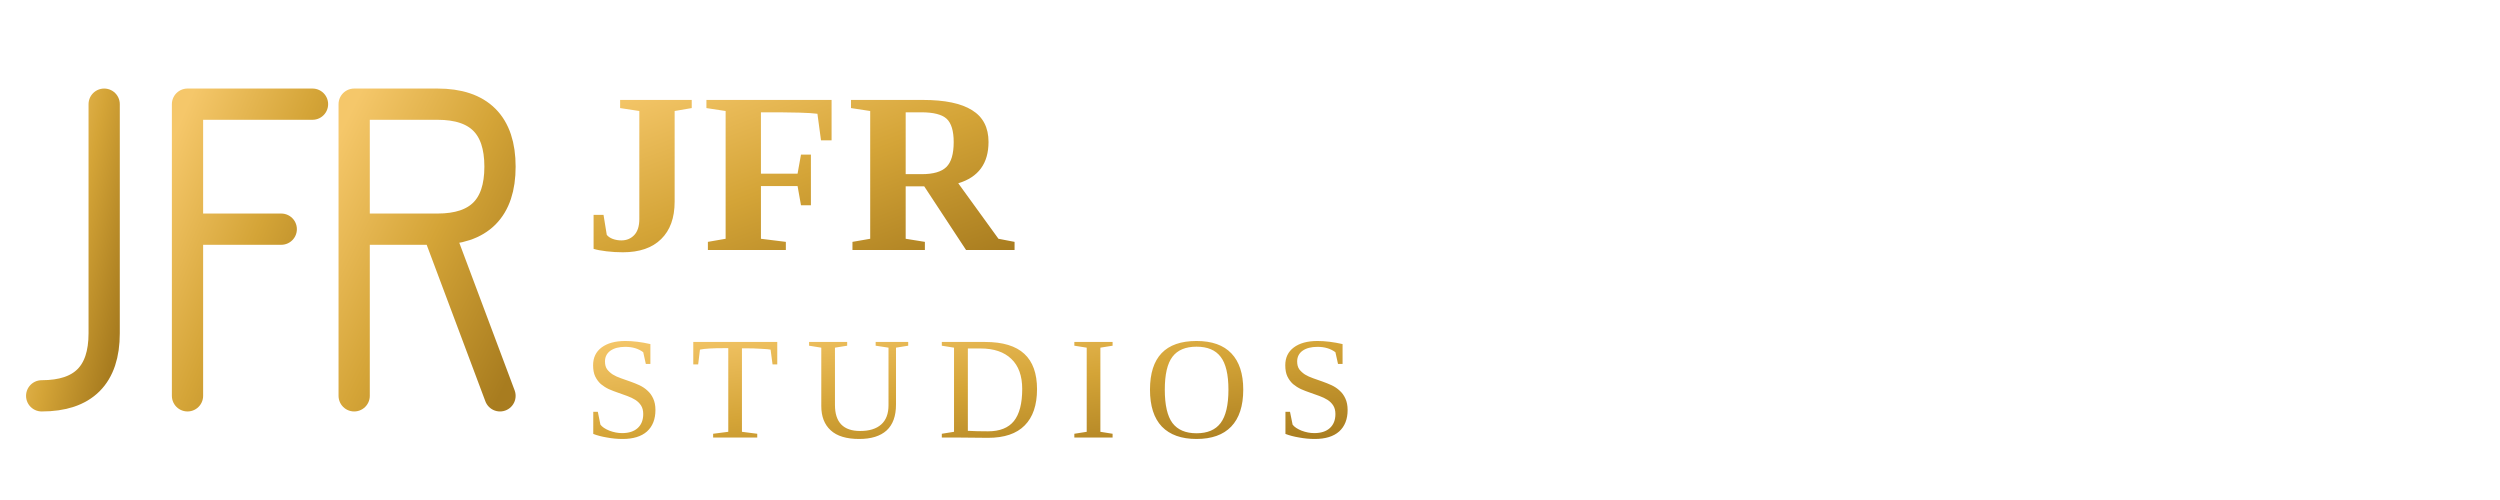
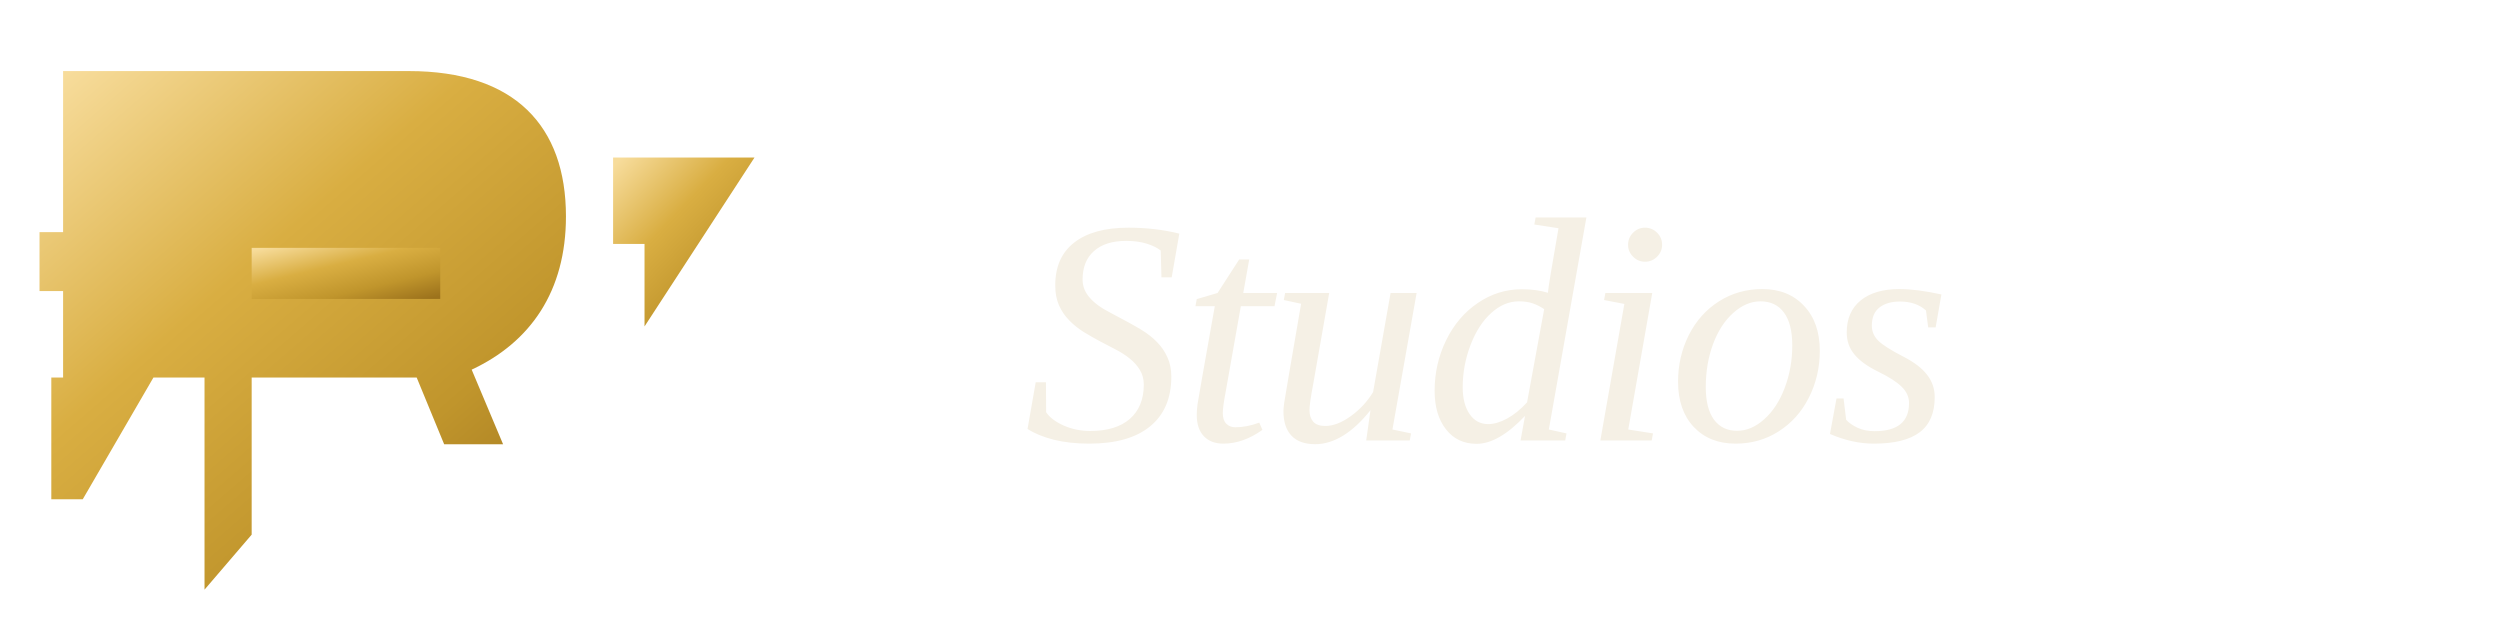
- <svg xmlns="http://www.w3.org/2000/svg" viewBox="0 0 240 48" fill="none">
+ <svg xmlns="http://www.w3.org/2000/svg" viewBox="0 0 210 52" fill="none" role="img" aria-label="JFR Studios">
  <defs>
-     <linearGradient id="goldGrad" x1="0%" y1="0%" x2="100%" y2="100%">
-       <stop offset="0%" stop-color="#F5C76A" />
-       <stop offset="50%" stop-color="#D4A437" />
-       <stop offset="100%" stop-color="#A87C1F" />
+     <linearGradient id="hdrGold" x1="6%" y1="0%" x2="94%" y2="100%">
+       <stop offset="0%" stop-color="#F7DC9B" />
+       <stop offset="38%" stop-color="#D9AE42" />
+       <stop offset="72%" stop-color="#C0952C" />
+       <stop offset="100%" stop-color="#9C721C" />
    </linearGradient>
  </defs>
-   <g transform="translate(2, 4)">
-     <path d="M 8 6 L 8 28 Q 8 34 2 34" stroke="url(#goldGrad)" stroke-width="3" stroke-linecap="round" fill="none" />
-     <path d="M 16 6 L 16 34 M 16 6 L 28 6 M 16 18 L 25 18" stroke="url(#goldGrad)" stroke-width="3" stroke-linecap="round" fill="none" />
-     <path d="M 32 34 L 32 6 L 40 6 Q 46 6 46 12 Q 46 18 40 18 L 32 18 M 40 18 L 46 34" stroke="url(#goldGrad)" stroke-width="3" stroke-linecap="round" stroke-linejoin="round" fill="none" />
+   <g transform="translate(2, 3) scale(0.165)">
+     <path fill="url(#hdrGold)" d="       M 20 18       H 196       C 250 18 276 46 276 92       C 276 130 258 156 228 170       L 244 208       L 214 208       L 200 174       H 116       V 254       L 92 282       L 92 174       H 66       L 30 236       L 14 236       V 174       H 20       V 130       H 8       L 8 100       H 20       Z" />
+     <rect x="116" y="108" width="96" height="26" fill="url(#hdrGold)" />
+     <path fill="url(#hdrGold)" d="M 300 62 H 372 L 316 148 V 106 H 300 Z" />
  </g>
-   <text x="56" y="24" font-family="Georgia, 'Times New Roman', serif" font-size="22" font-weight="700" letter-spacing="0.02em" fill="url(#goldGrad)">JFR</text>
-   <text x="56" y="42" font-family="Georgia, 'Times New Roman', serif" font-size="14" font-weight="400" letter-spacing="0.18em" fill="url(#goldGrad)" text-transform="uppercase">STUDIOS</text>
+   <text x="86" y="37" font-family="Georgia, 'Times New Roman', serif" font-size="27" font-style="italic" letter-spacing="-0.01em" fill="#F5F0E5">Studios</text>
+   <path d="M 87 43 H 152" stroke="url(#hdrGold)" stroke-width="1.4" stroke-linecap="round" opacity="0.5" />
</svg>
